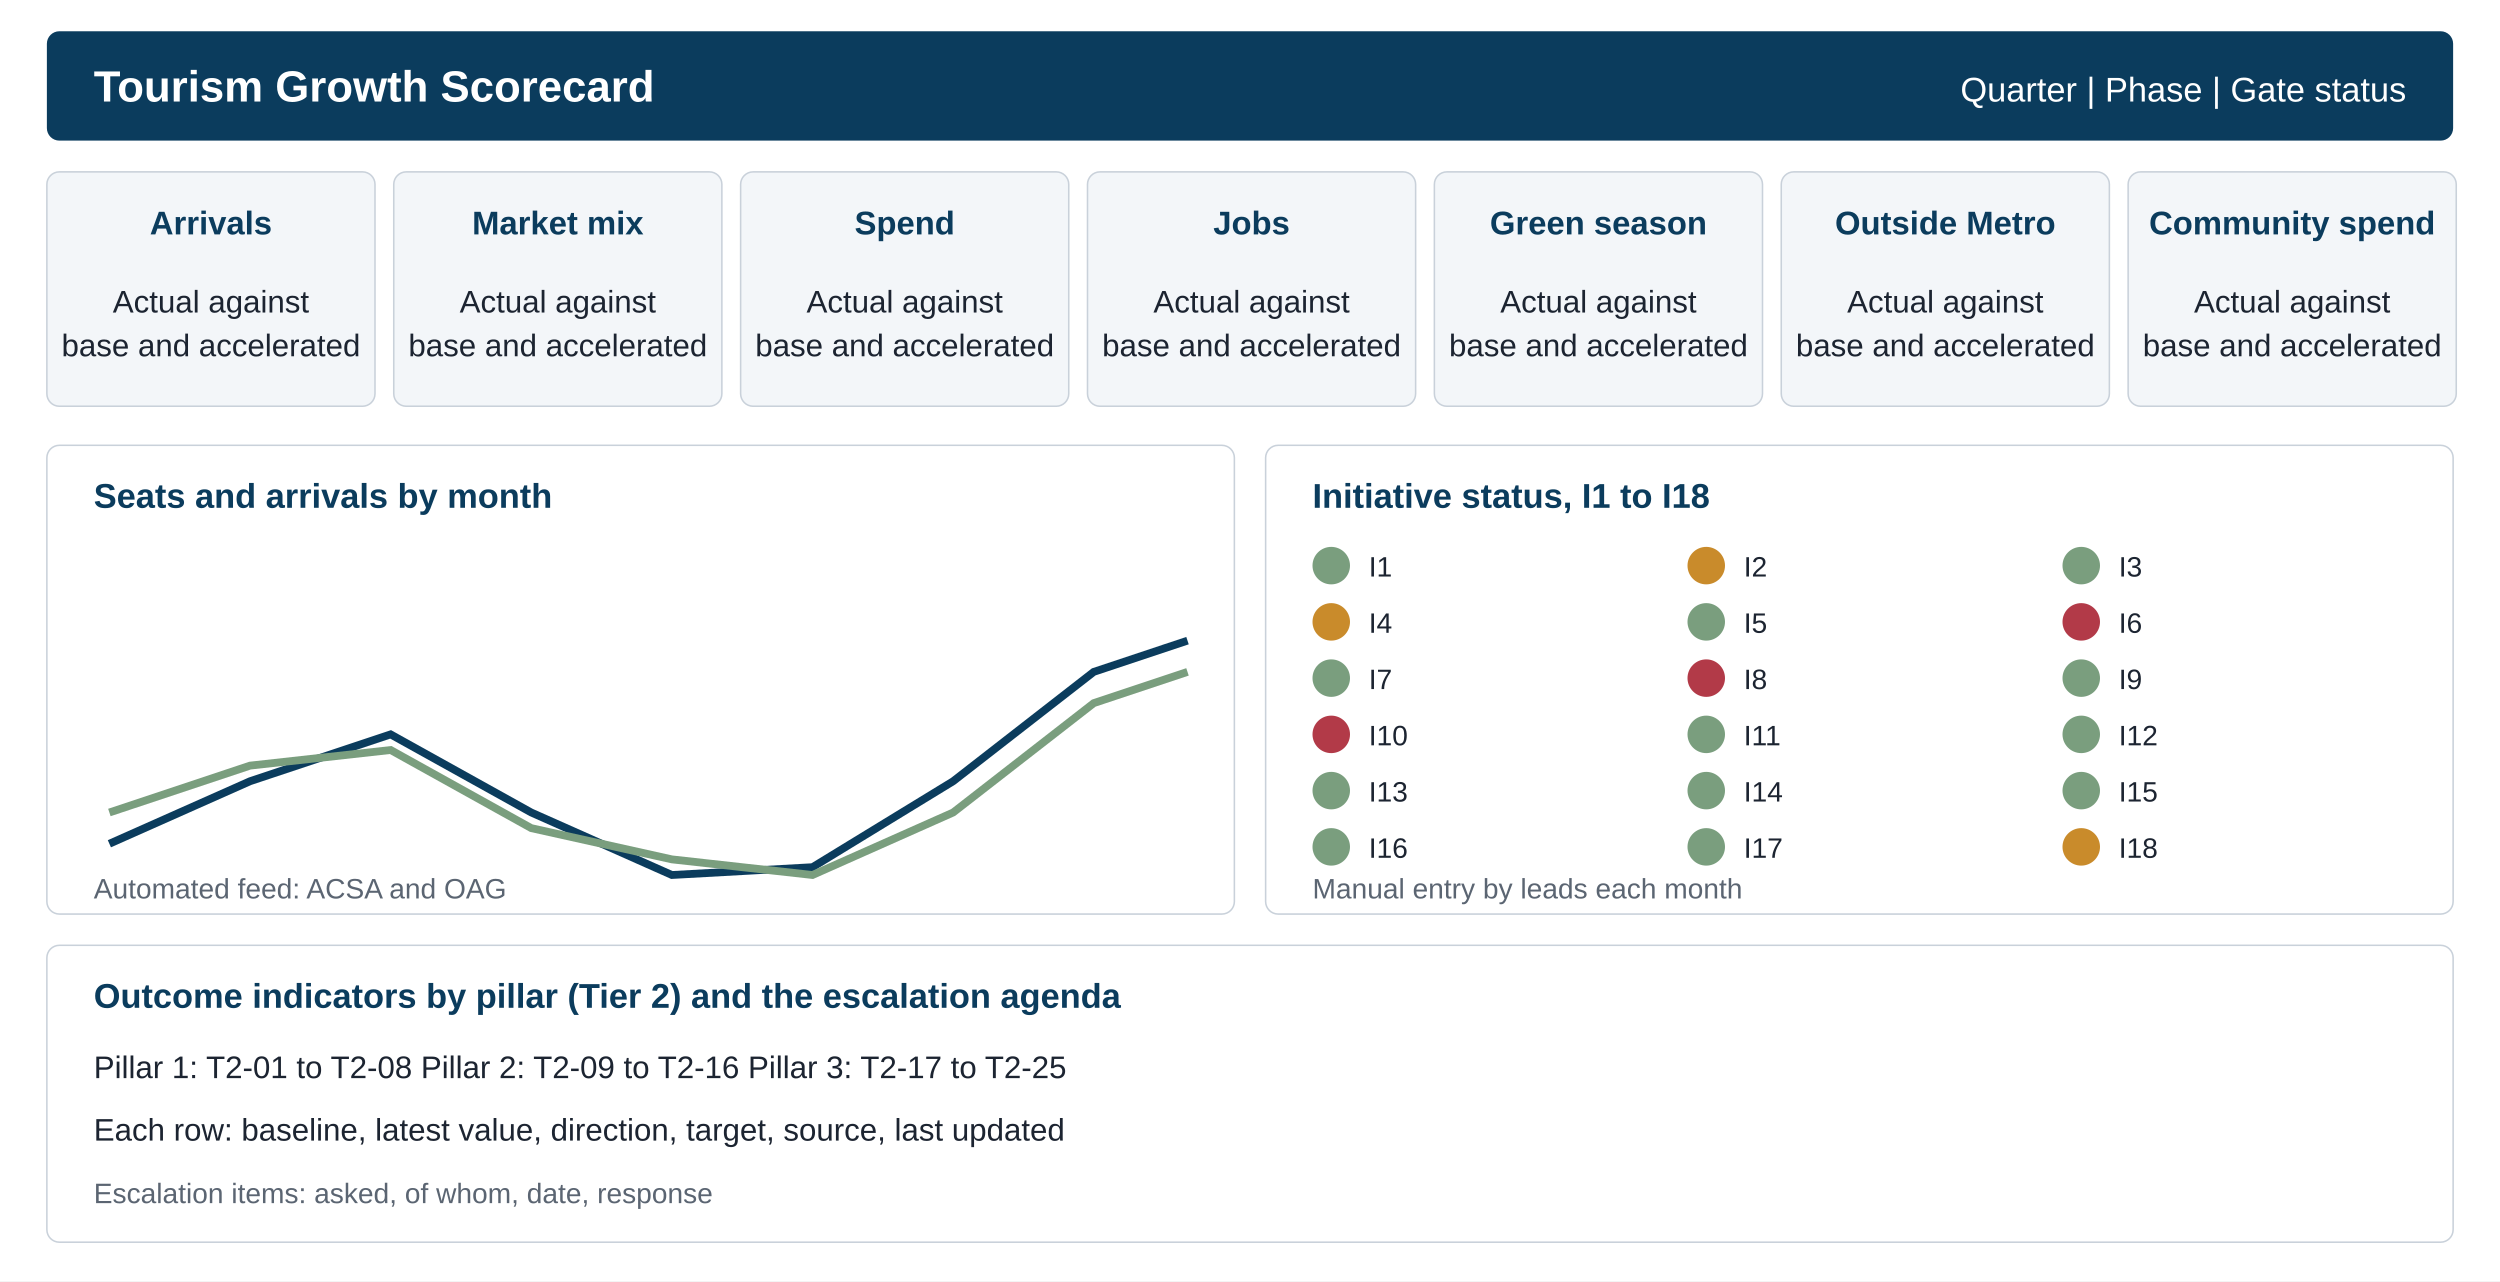
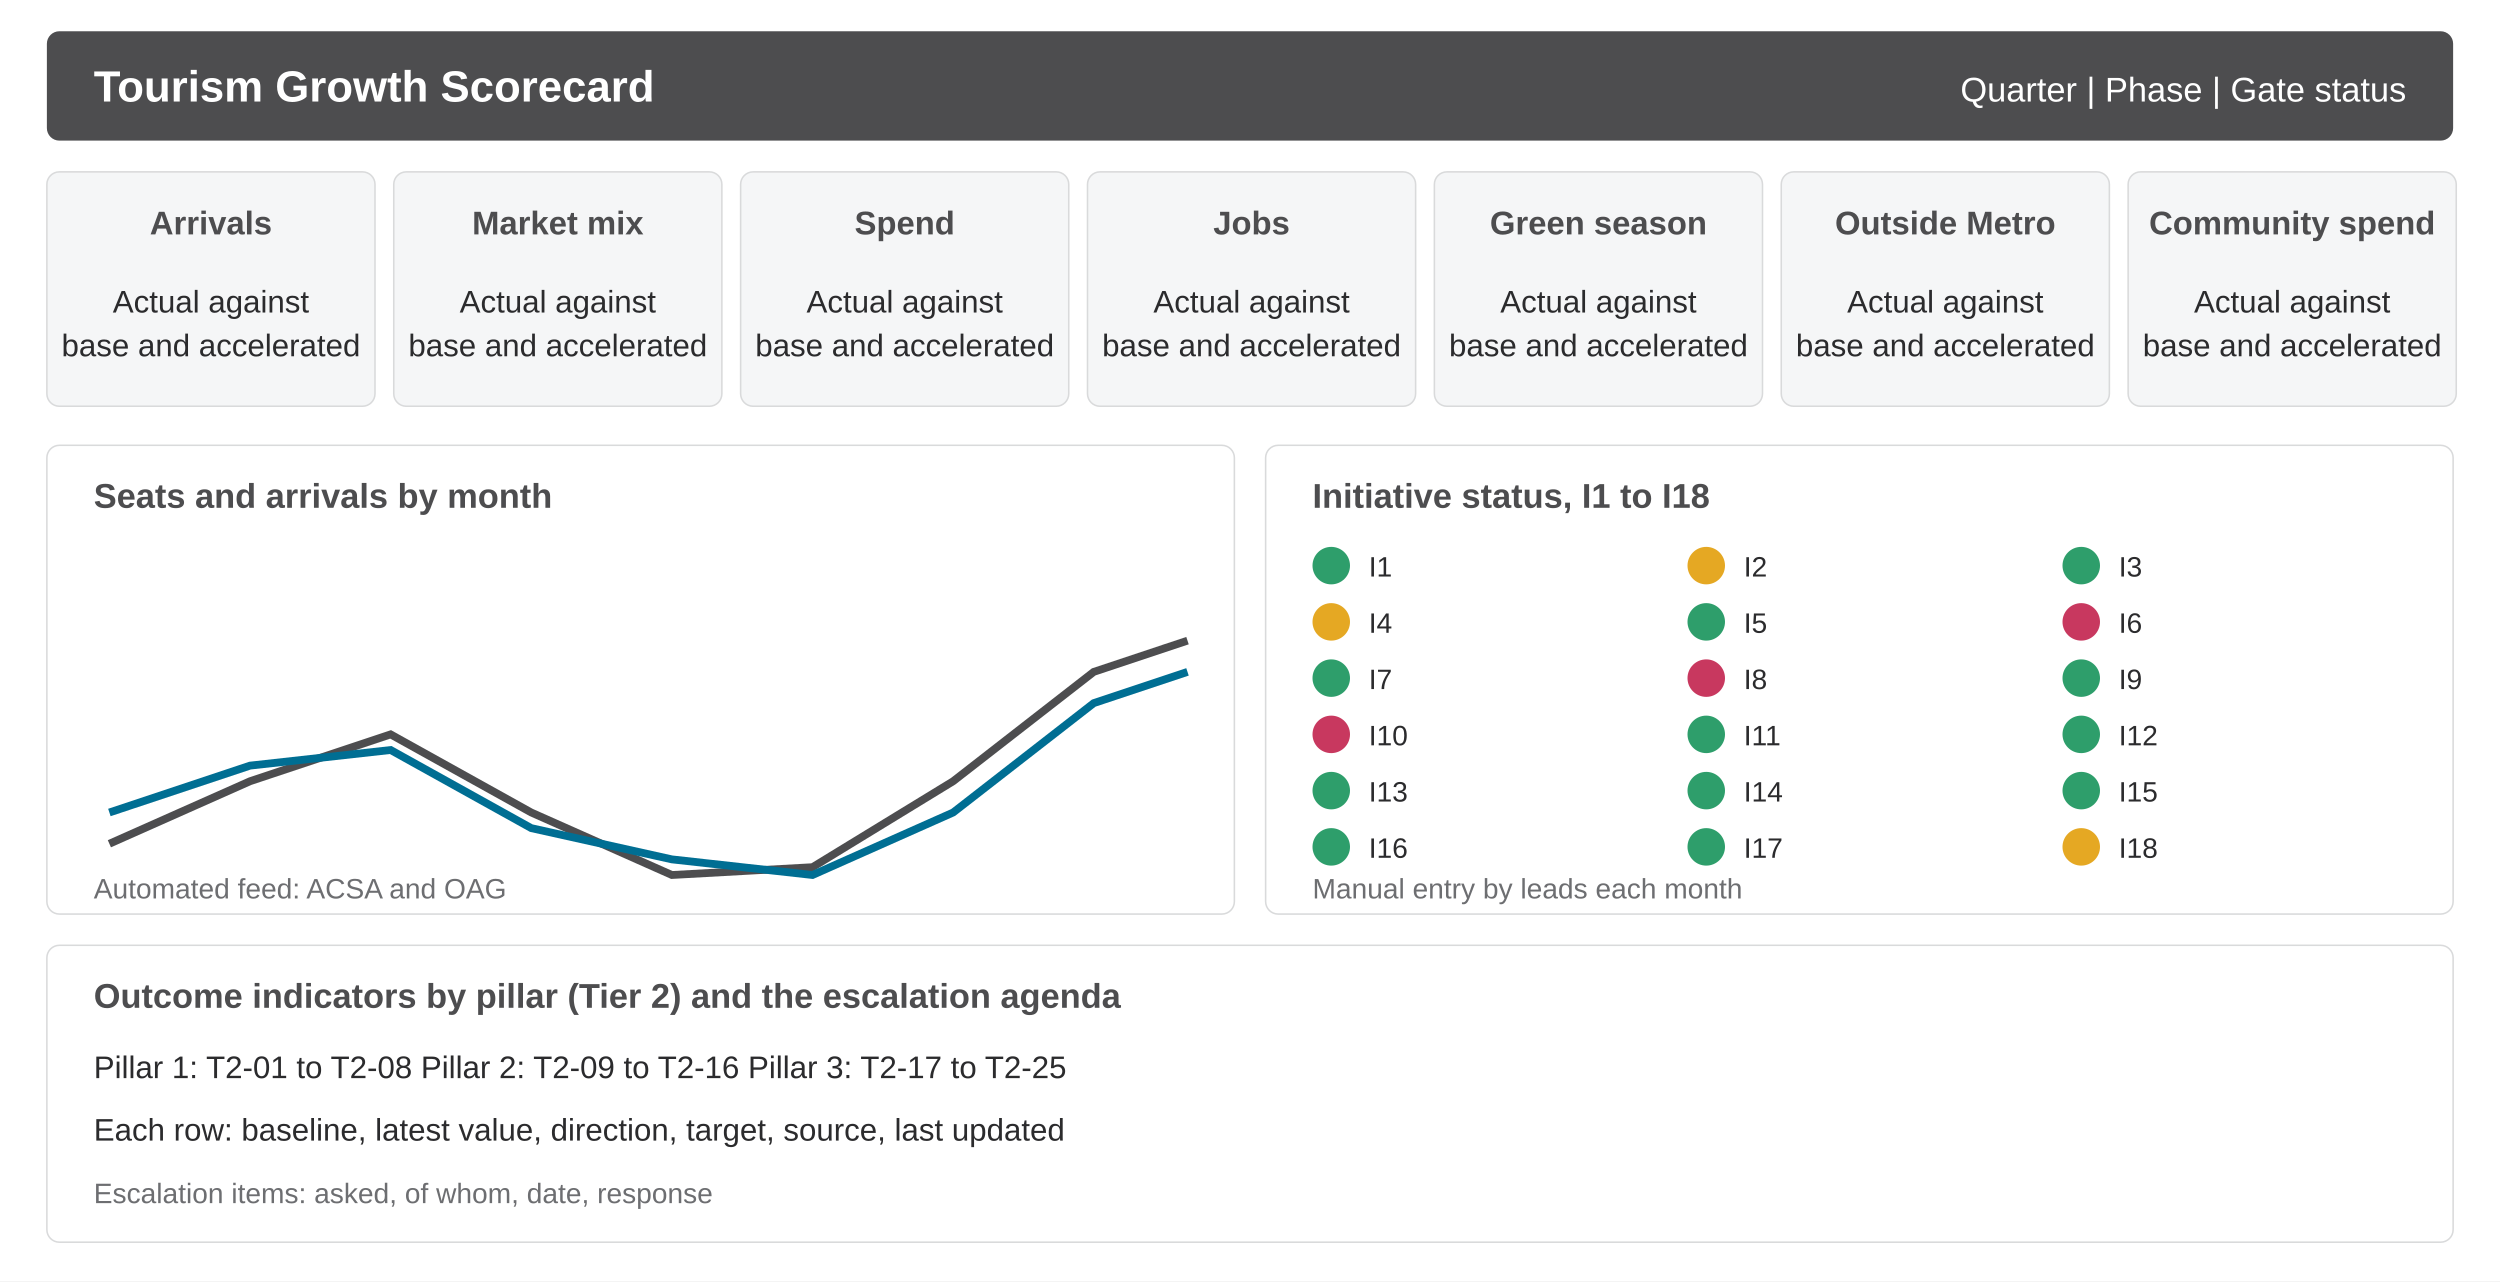
- <svg xmlns="http://www.w3.org/2000/svg" viewBox="0 0 1600 820" width="1600" height="820" font-family="Raleway, Arial, sans-serif">
+ <svg xmlns="http://www.w3.org/2000/svg" viewBox="0 0 1600 820" width="1600" height="820" font-family="Arial, Helvetica, sans-serif">
  <rect width="1600" height="820" fill="#ffffff" />
-   <rect x="30" y="20" width="1540" height="70" rx="8" fill="#0B3C5D" />
-   <text x="60" y="65" font-size="28" font-weight="700" fill="#fff">Tourism Growth Scorecard</text>
-   <text x="1540" y="65" text-anchor="end" font-size="22" fill="#fff">Quarter | Phase | Gate status</text>
-   <rect x="30" y="110" width="210" height="150" rx="8" fill="#F3F6F9" stroke="#C9D1DA" />
-   <text x="135" y="150" text-anchor="middle" font-size="21" font-weight="700" fill="#0B3C5D">Arrivals</text>
-   <text x="135" y="200" text-anchor="middle" font-size="20" fill="#1C2431">Actual against</text>
-   <text x="135" y="228" text-anchor="middle" font-size="20" fill="#1C2431">base and accelerated</text>
-   <rect x="252" y="110" width="210" height="150" rx="8" fill="#F3F6F9" stroke="#C9D1DA" />
-   <text x="357" y="150" text-anchor="middle" font-size="21" font-weight="700" fill="#0B3C5D">Market mix</text>
-   <text x="357" y="200" text-anchor="middle" font-size="20" fill="#1C2431">Actual against</text>
-   <text x="357" y="228" text-anchor="middle" font-size="20" fill="#1C2431">base and accelerated</text>
-   <rect x="474" y="110" width="210" height="150" rx="8" fill="#F3F6F9" stroke="#C9D1DA" />
-   <text x="579" y="150" text-anchor="middle" font-size="21" font-weight="700" fill="#0B3C5D">Spend</text>
-   <text x="579" y="200" text-anchor="middle" font-size="20" fill="#1C2431">Actual against</text>
-   <text x="579" y="228" text-anchor="middle" font-size="20" fill="#1C2431">base and accelerated</text>
-   <rect x="696" y="110" width="210" height="150" rx="8" fill="#F3F6F9" stroke="#C9D1DA" />
-   <text x="801" y="150" text-anchor="middle" font-size="21" font-weight="700" fill="#0B3C5D">Jobs</text>
-   <text x="801" y="200" text-anchor="middle" font-size="20" fill="#1C2431">Actual against</text>
-   <text x="801" y="228" text-anchor="middle" font-size="20" fill="#1C2431">base and accelerated</text>
-   <rect x="918" y="110" width="210" height="150" rx="8" fill="#F3F6F9" stroke="#C9D1DA" />
-   <text x="1023" y="150" text-anchor="middle" font-size="21" font-weight="700" fill="#0B3C5D">Green season</text>
-   <text x="1023" y="200" text-anchor="middle" font-size="20" fill="#1C2431">Actual against</text>
-   <text x="1023" y="228" text-anchor="middle" font-size="20" fill="#1C2431">base and accelerated</text>
-   <rect x="1140" y="110" width="210" height="150" rx="8" fill="#F3F6F9" stroke="#C9D1DA" />
-   <text x="1245" y="150" text-anchor="middle" font-size="21" font-weight="700" fill="#0B3C5D">Outside Metro</text>
-   <text x="1245" y="200" text-anchor="middle" font-size="20" fill="#1C2431">Actual against</text>
-   <text x="1245" y="228" text-anchor="middle" font-size="20" fill="#1C2431">base and accelerated</text>
-   <rect x="1362" y="110" width="210" height="150" rx="8" fill="#F3F6F9" stroke="#C9D1DA" />
-   <text x="1467" y="150" text-anchor="middle" font-size="21" font-weight="700" fill="#0B3C5D">Community spend</text>
-   <text x="1467" y="200" text-anchor="middle" font-size="20" fill="#1C2431">Actual against</text>
-   <text x="1467" y="228" text-anchor="middle" font-size="20" fill="#1C2431">base and accelerated</text>
-   <rect x="30" y="285" width="760" height="300" rx="8" fill="#ffffff" stroke="#C9D1DA" />
-   <text x="60" y="325" font-size="22" font-weight="700" fill="#0B3C5D">Seats and arrivals by month</text>
-   <polyline points="70,540 160,500 250,470 340,520 430,560 520,555 610,500 700,430 760,410" fill="none" stroke="#0B3C5D" stroke-width="5" />
-   <polyline points="70,520 160,490 250,480 340,530 430,550 520,560 610,520 700,450 760,430" fill="none" stroke="#7A9E7E" stroke-width="5" />
-   <text x="60" y="575" font-size="18" fill="#5B6572">Automated feed: ACSA and OAG</text>
-   <rect x="810" y="285" width="760" height="300" rx="8" fill="#ffffff" stroke="#C9D1DA" />
-   <text x="840" y="325" font-size="22" font-weight="700" fill="#0B3C5D">Initiative status, I1 to I18</text>
-   <rect x="840" y="350" width="24" height="24" rx="12" fill="#7A9E7E" />
-   <text x="876" y="369" font-size="18" fill="#1C2431">I1</text>
-   <rect x="1080" y="350" width="24" height="24" rx="12" fill="#C98B2B" />
-   <text x="1116" y="369" font-size="18" fill="#1C2431">I2</text>
-   <rect x="1320" y="350" width="24" height="24" rx="12" fill="#7A9E7E" />
-   <text x="1356" y="369" font-size="18" fill="#1C2431">I3</text>
-   <rect x="840" y="386" width="24" height="24" rx="12" fill="#C98B2B" />
-   <text x="876" y="405" font-size="18" fill="#1C2431">I4</text>
-   <rect x="1080" y="386" width="24" height="24" rx="12" fill="#7A9E7E" />
-   <text x="1116" y="405" font-size="18" fill="#1C2431">I5</text>
-   <rect x="1320" y="386" width="24" height="24" rx="12" fill="#B23A48" />
-   <text x="1356" y="405" font-size="18" fill="#1C2431">I6</text>
-   <rect x="840" y="422" width="24" height="24" rx="12" fill="#7A9E7E" />
-   <text x="876" y="441" font-size="18" fill="#1C2431">I7</text>
-   <rect x="1080" y="422" width="24" height="24" rx="12" fill="#B23A48" />
-   <text x="1116" y="441" font-size="18" fill="#1C2431">I8</text>
-   <rect x="1320" y="422" width="24" height="24" rx="12" fill="#7A9E7E" />
-   <text x="1356" y="441" font-size="18" fill="#1C2431">I9</text>
-   <rect x="840" y="458" width="24" height="24" rx="12" fill="#B23A48" />
-   <text x="876" y="477" font-size="18" fill="#1C2431">I10</text>
-   <rect x="1080" y="458" width="24" height="24" rx="12" fill="#7A9E7E" />
-   <text x="1116" y="477" font-size="18" fill="#1C2431">I11</text>
-   <rect x="1320" y="458" width="24" height="24" rx="12" fill="#7A9E7E" />
-   <text x="1356" y="477" font-size="18" fill="#1C2431">I12</text>
-   <rect x="840" y="494" width="24" height="24" rx="12" fill="#7A9E7E" />
-   <text x="876" y="513" font-size="18" fill="#1C2431">I13</text>
-   <rect x="1080" y="494" width="24" height="24" rx="12" fill="#7A9E7E" />
-   <text x="1116" y="513" font-size="18" fill="#1C2431">I14</text>
-   <rect x="1320" y="494" width="24" height="24" rx="12" fill="#7A9E7E" />
-   <text x="1356" y="513" font-size="18" fill="#1C2431">I15</text>
-   <rect x="840" y="530" width="24" height="24" rx="12" fill="#7A9E7E" />
-   <text x="876" y="549" font-size="18" fill="#1C2431">I16</text>
-   <rect x="1080" y="530" width="24" height="24" rx="12" fill="#7A9E7E" />
-   <text x="1116" y="549" font-size="18" fill="#1C2431">I17</text>
-   <rect x="1320" y="530" width="24" height="24" rx="12" fill="#C98B2B" />
-   <text x="1356" y="549" font-size="18" fill="#1C2431">I18</text>
-   <text x="840" y="575" font-size="18" fill="#5B6572">Manual entry by leads each month</text>
-   <rect x="30" y="605" width="1540" height="190" rx="8" fill="#ffffff" stroke="#C9D1DA" />
-   <text x="60" y="645" font-size="22" font-weight="700" fill="#0B3C5D">Outcome indicators by pillar (Tier 2) and the escalation agenda</text>
-   <text x="60" y="690" font-size="20" fill="#1C2431">Pillar 1: T2-01 to T2-08     Pillar 2: T2-09 to T2-16     Pillar 3: T2-17 to T2-25</text>
-   <text x="60" y="730" font-size="20" fill="#1C2431">Each row: baseline, latest value, direction, target, source, last updated</text>
-   <text x="60" y="770" font-size="18" fill="#5B6572">Escalation items: asked, of whom, date, response</text>
+   <rect x="30" y="20" width="1540" height="70" rx="8" fill="#4D4D4F" />
+   <text x="60" y="65" font-size="28" font-weight="700" fill="#ffffff">Tourism Growth Scorecard</text>
+   <text x="1540" y="65" text-anchor="end" font-size="22" fill="#ffffff">Quarter | Phase | Gate status</text>
+   <rect x="30" y="110" width="210" height="150" rx="8" fill="#F5F6F7" stroke="#D9DADB" />
+   <text x="135" y="150" text-anchor="middle" font-size="21" font-weight="700" fill="#4D4D4F">Arrivals</text>
+   <text x="135" y="200" text-anchor="middle" font-size="20" fill="#2B2B2D">Actual against</text>
+   <text x="135" y="228" text-anchor="middle" font-size="20" fill="#2B2B2D">base and accelerated</text>
+   <rect x="252" y="110" width="210" height="150" rx="8" fill="#F5F6F7" stroke="#D9DADB" />
+   <text x="357" y="150" text-anchor="middle" font-size="21" font-weight="700" fill="#4D4D4F">Market mix</text>
+   <text x="357" y="200" text-anchor="middle" font-size="20" fill="#2B2B2D">Actual against</text>
+   <text x="357" y="228" text-anchor="middle" font-size="20" fill="#2B2B2D">base and accelerated</text>
+   <rect x="474" y="110" width="210" height="150" rx="8" fill="#F5F6F7" stroke="#D9DADB" />
+   <text x="579" y="150" text-anchor="middle" font-size="21" font-weight="700" fill="#4D4D4F">Spend</text>
+   <text x="579" y="200" text-anchor="middle" font-size="20" fill="#2B2B2D">Actual against</text>
+   <text x="579" y="228" text-anchor="middle" font-size="20" fill="#2B2B2D">base and accelerated</text>
+   <rect x="696" y="110" width="210" height="150" rx="8" fill="#F5F6F7" stroke="#D9DADB" />
+   <text x="801" y="150" text-anchor="middle" font-size="21" font-weight="700" fill="#4D4D4F">Jobs</text>
+   <text x="801" y="200" text-anchor="middle" font-size="20" fill="#2B2B2D">Actual against</text>
+   <text x="801" y="228" text-anchor="middle" font-size="20" fill="#2B2B2D">base and accelerated</text>
+   <rect x="918" y="110" width="210" height="150" rx="8" fill="#F5F6F7" stroke="#D9DADB" />
+   <text x="1023" y="150" text-anchor="middle" font-size="21" font-weight="700" fill="#4D4D4F">Green season</text>
+   <text x="1023" y="200" text-anchor="middle" font-size="20" fill="#2B2B2D">Actual against</text>
+   <text x="1023" y="228" text-anchor="middle" font-size="20" fill="#2B2B2D">base and accelerated</text>
+   <rect x="1140" y="110" width="210" height="150" rx="8" fill="#F5F6F7" stroke="#D9DADB" />
+   <text x="1245" y="150" text-anchor="middle" font-size="21" font-weight="700" fill="#4D4D4F">Outside Metro</text>
+   <text x="1245" y="200" text-anchor="middle" font-size="20" fill="#2B2B2D">Actual against</text>
+   <text x="1245" y="228" text-anchor="middle" font-size="20" fill="#2B2B2D">base and accelerated</text>
+   <rect x="1362" y="110" width="210" height="150" rx="8" fill="#F5F6F7" stroke="#D9DADB" />
+   <text x="1467" y="150" text-anchor="middle" font-size="21" font-weight="700" fill="#4D4D4F">Community spend</text>
+   <text x="1467" y="200" text-anchor="middle" font-size="20" fill="#2B2B2D">Actual against</text>
+   <text x="1467" y="228" text-anchor="middle" font-size="20" fill="#2B2B2D">base and accelerated</text>
+   <rect x="30" y="285" width="760" height="300" rx="8" fill="#ffffff" stroke="#D9DADB" />
+   <text x="60" y="325" font-size="22" font-weight="700" fill="#4D4D4F">Seats and arrivals by month</text>
+   <polyline points="70,540 160,500 250,470 340,520 430,560 520,555 610,500 700,430 760,410" fill="none" stroke="#4D4D4F" stroke-width="5" />
+   <polyline points="70,520 160,490 250,480 340,530 430,550 520,560 610,520 700,450 760,430" fill="none" stroke="#006E93" stroke-width="5" />
+   <text x="60" y="575" font-size="18" fill="#6D6E71">Automated feed: ACSA and OAG</text>
+   <rect x="810" y="285" width="760" height="300" rx="8" fill="#ffffff" stroke="#D9DADB" />
+   <text x="840" y="325" font-size="22" font-weight="700" fill="#4D4D4F">Initiative status, I1 to I18</text>
+   <rect x="840" y="350" width="24" height="24" rx="12" fill="#2E9E6B" />
+   <text x="876" y="369" font-size="18" fill="#2B2B2D">I1</text>
+   <rect x="1080" y="350" width="24" height="24" rx="12" fill="#E5A823" />
+   <text x="1116" y="369" font-size="18" fill="#2B2B2D">I2</text>
+   <rect x="1320" y="350" width="24" height="24" rx="12" fill="#2E9E6B" />
+   <text x="1356" y="369" font-size="18" fill="#2B2B2D">I3</text>
+   <rect x="840" y="386" width="24" height="24" rx="12" fill="#E5A823" />
+   <text x="876" y="405" font-size="18" fill="#2B2B2D">I4</text>
+   <rect x="1080" y="386" width="24" height="24" rx="12" fill="#2E9E6B" />
+   <text x="1116" y="405" font-size="18" fill="#2B2B2D">I5</text>
+   <rect x="1320" y="386" width="24" height="24" rx="12" fill="#C8385F" />
+   <text x="1356" y="405" font-size="18" fill="#2B2B2D">I6</text>
+   <rect x="840" y="422" width="24" height="24" rx="12" fill="#2E9E6B" />
+   <text x="876" y="441" font-size="18" fill="#2B2B2D">I7</text>
+   <rect x="1080" y="422" width="24" height="24" rx="12" fill="#C8385F" />
+   <text x="1116" y="441" font-size="18" fill="#2B2B2D">I8</text>
+   <rect x="1320" y="422" width="24" height="24" rx="12" fill="#2E9E6B" />
+   <text x="1356" y="441" font-size="18" fill="#2B2B2D">I9</text>
+   <rect x="840" y="458" width="24" height="24" rx="12" fill="#C8385F" />
+   <text x="876" y="477" font-size="18" fill="#2B2B2D">I10</text>
+   <rect x="1080" y="458" width="24" height="24" rx="12" fill="#2E9E6B" />
+   <text x="1116" y="477" font-size="18" fill="#2B2B2D">I11</text>
+   <rect x="1320" y="458" width="24" height="24" rx="12" fill="#2E9E6B" />
+   <text x="1356" y="477" font-size="18" fill="#2B2B2D">I12</text>
+   <rect x="840" y="494" width="24" height="24" rx="12" fill="#2E9E6B" />
+   <text x="876" y="513" font-size="18" fill="#2B2B2D">I13</text>
+   <rect x="1080" y="494" width="24" height="24" rx="12" fill="#2E9E6B" />
+   <text x="1116" y="513" font-size="18" fill="#2B2B2D">I14</text>
+   <rect x="1320" y="494" width="24" height="24" rx="12" fill="#2E9E6B" />
+   <text x="1356" y="513" font-size="18" fill="#2B2B2D">I15</text>
+   <rect x="840" y="530" width="24" height="24" rx="12" fill="#2E9E6B" />
+   <text x="876" y="549" font-size="18" fill="#2B2B2D">I16</text>
+   <rect x="1080" y="530" width="24" height="24" rx="12" fill="#2E9E6B" />
+   <text x="1116" y="549" font-size="18" fill="#2B2B2D">I17</text>
+   <rect x="1320" y="530" width="24" height="24" rx="12" fill="#E5A823" />
+   <text x="1356" y="549" font-size="18" fill="#2B2B2D">I18</text>
+   <text x="840" y="575" font-size="18" fill="#6D6E71">Manual entry by leads each month</text>
+   <rect x="30" y="605" width="1540" height="190" rx="8" fill="#ffffff" stroke="#D9DADB" />
+   <text x="60" y="645" font-size="22" font-weight="700" fill="#4D4D4F">Outcome indicators by pillar (Tier 2) and the escalation agenda</text>
+   <text x="60" y="690" font-size="20" fill="#2B2B2D">Pillar 1: T2-01 to T2-08     Pillar 2: T2-09 to T2-16     Pillar 3: T2-17 to T2-25</text>
+   <text x="60" y="730" font-size="20" fill="#2B2B2D">Each row: baseline, latest value, direction, target, source, last updated</text>
+   <text x="60" y="770" font-size="18" fill="#6D6E71">Escalation items: asked, of whom, date, response</text>
</svg>
